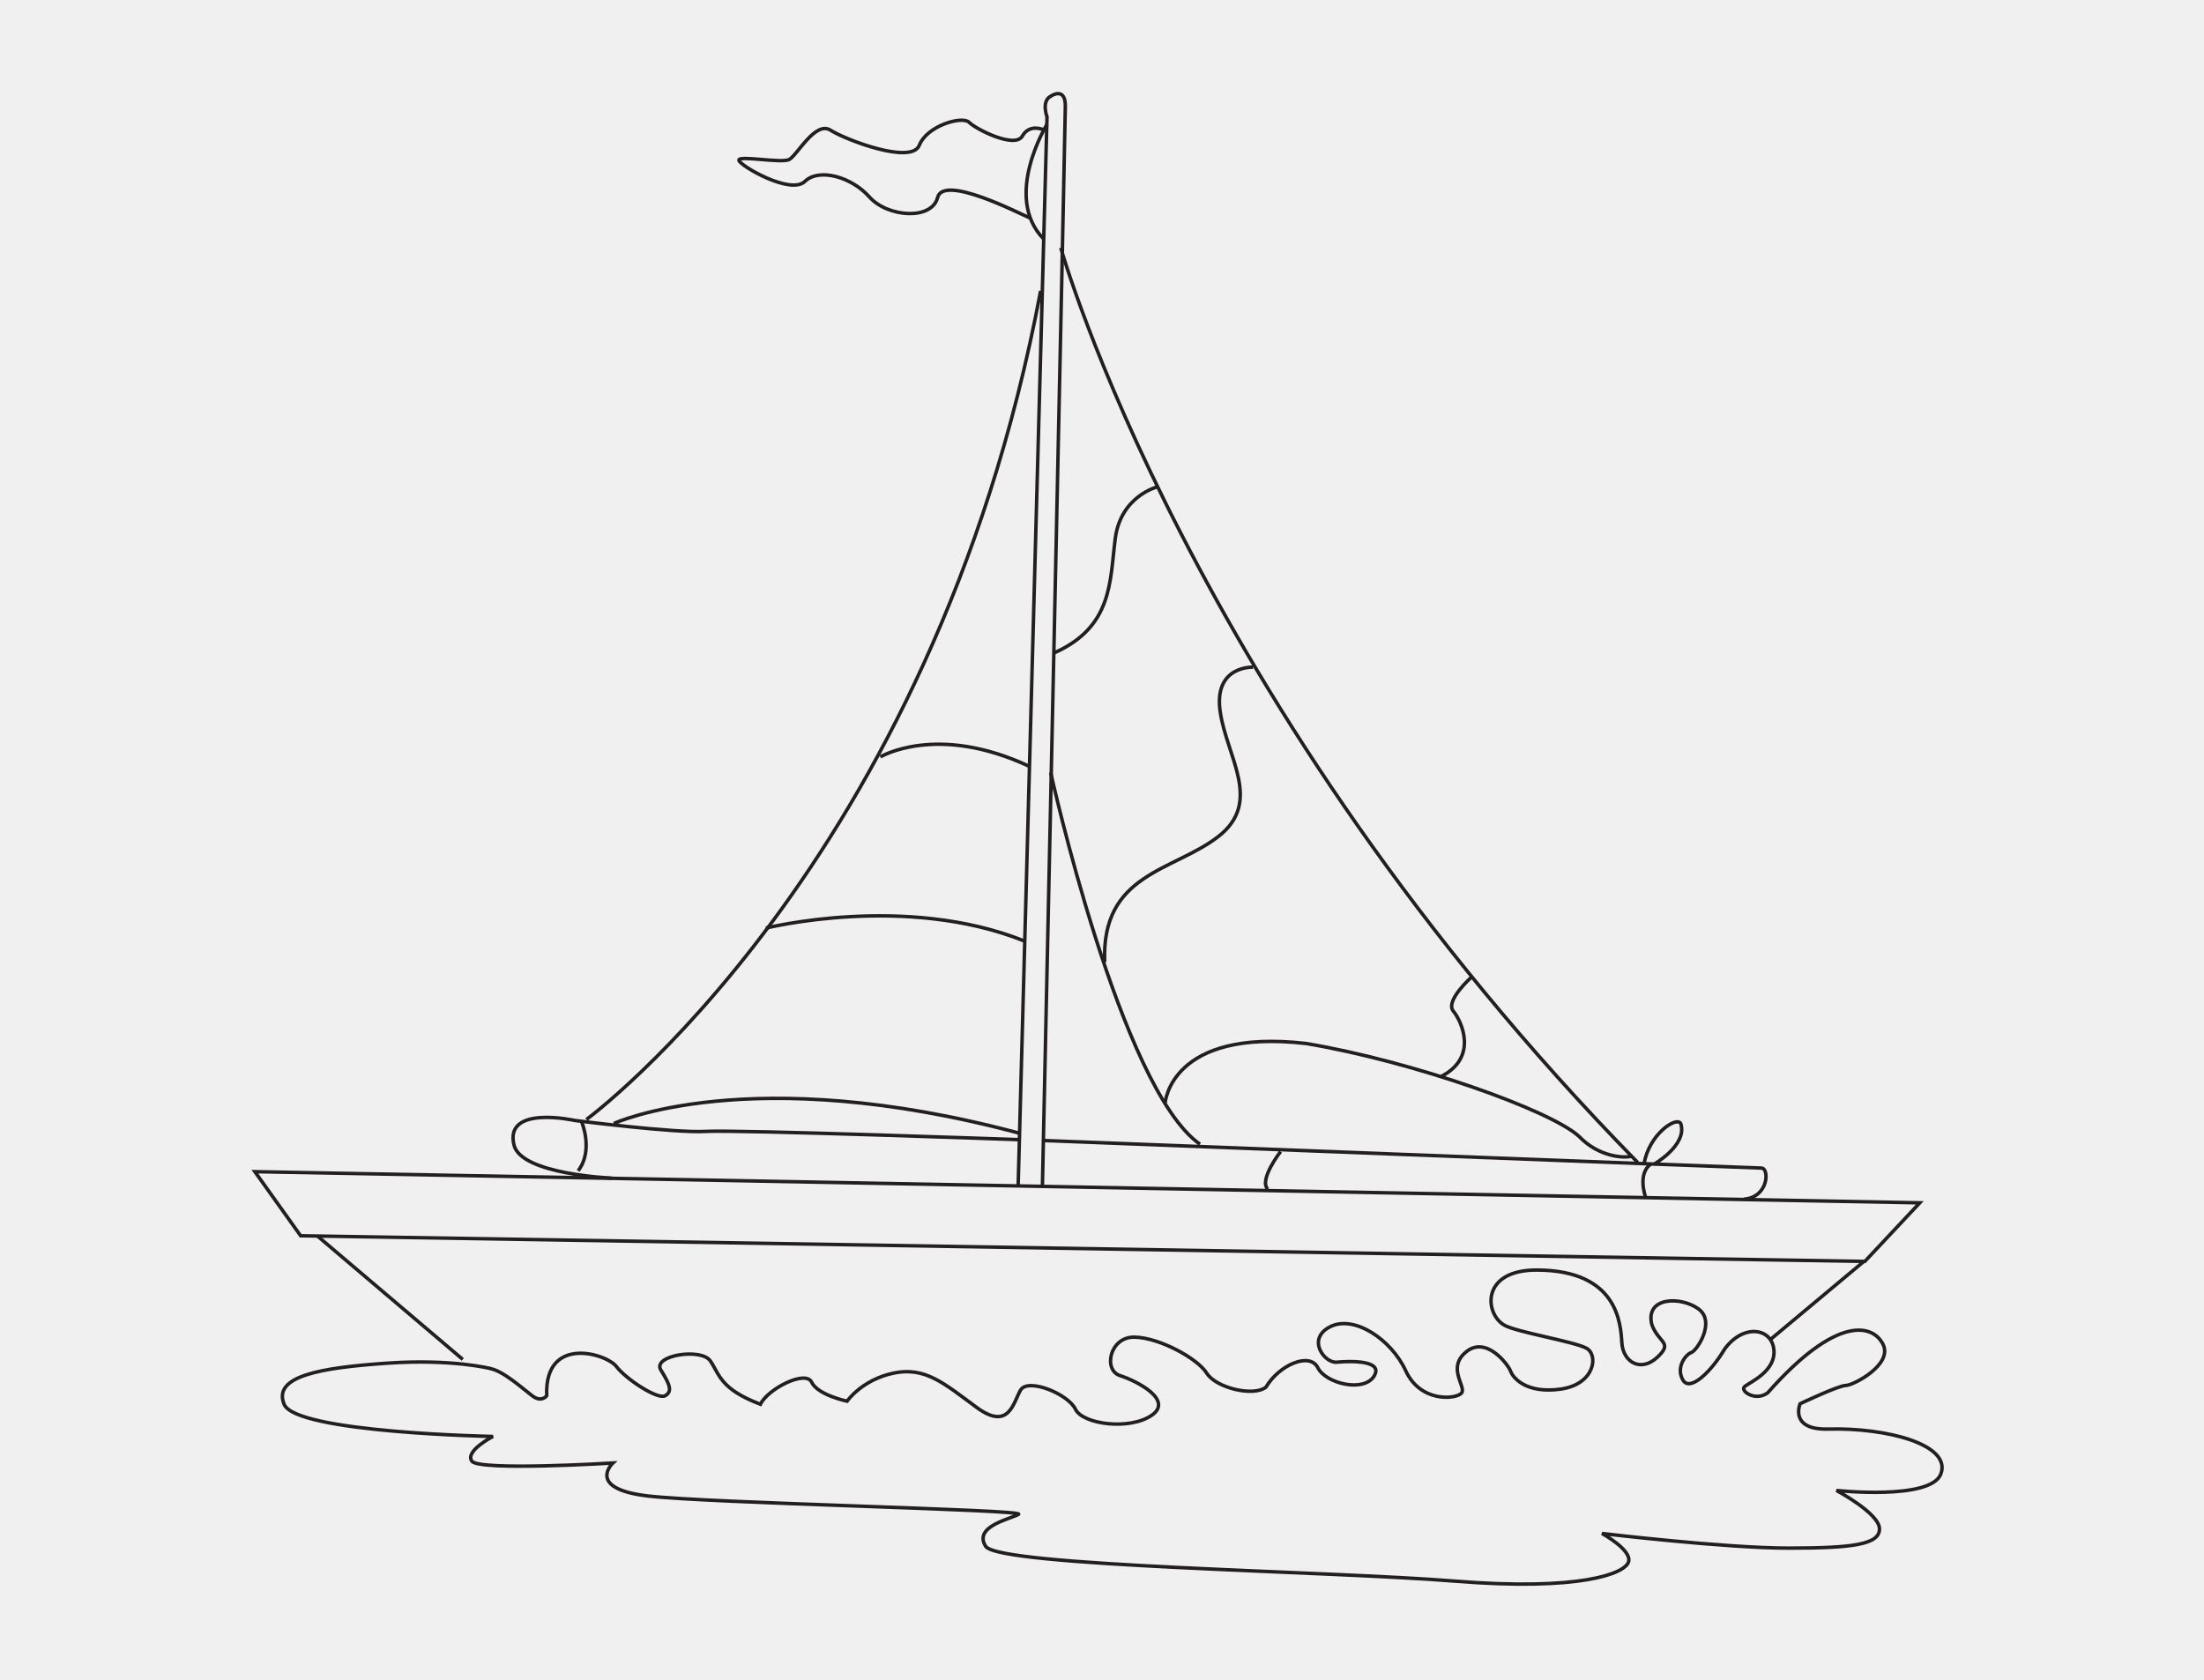
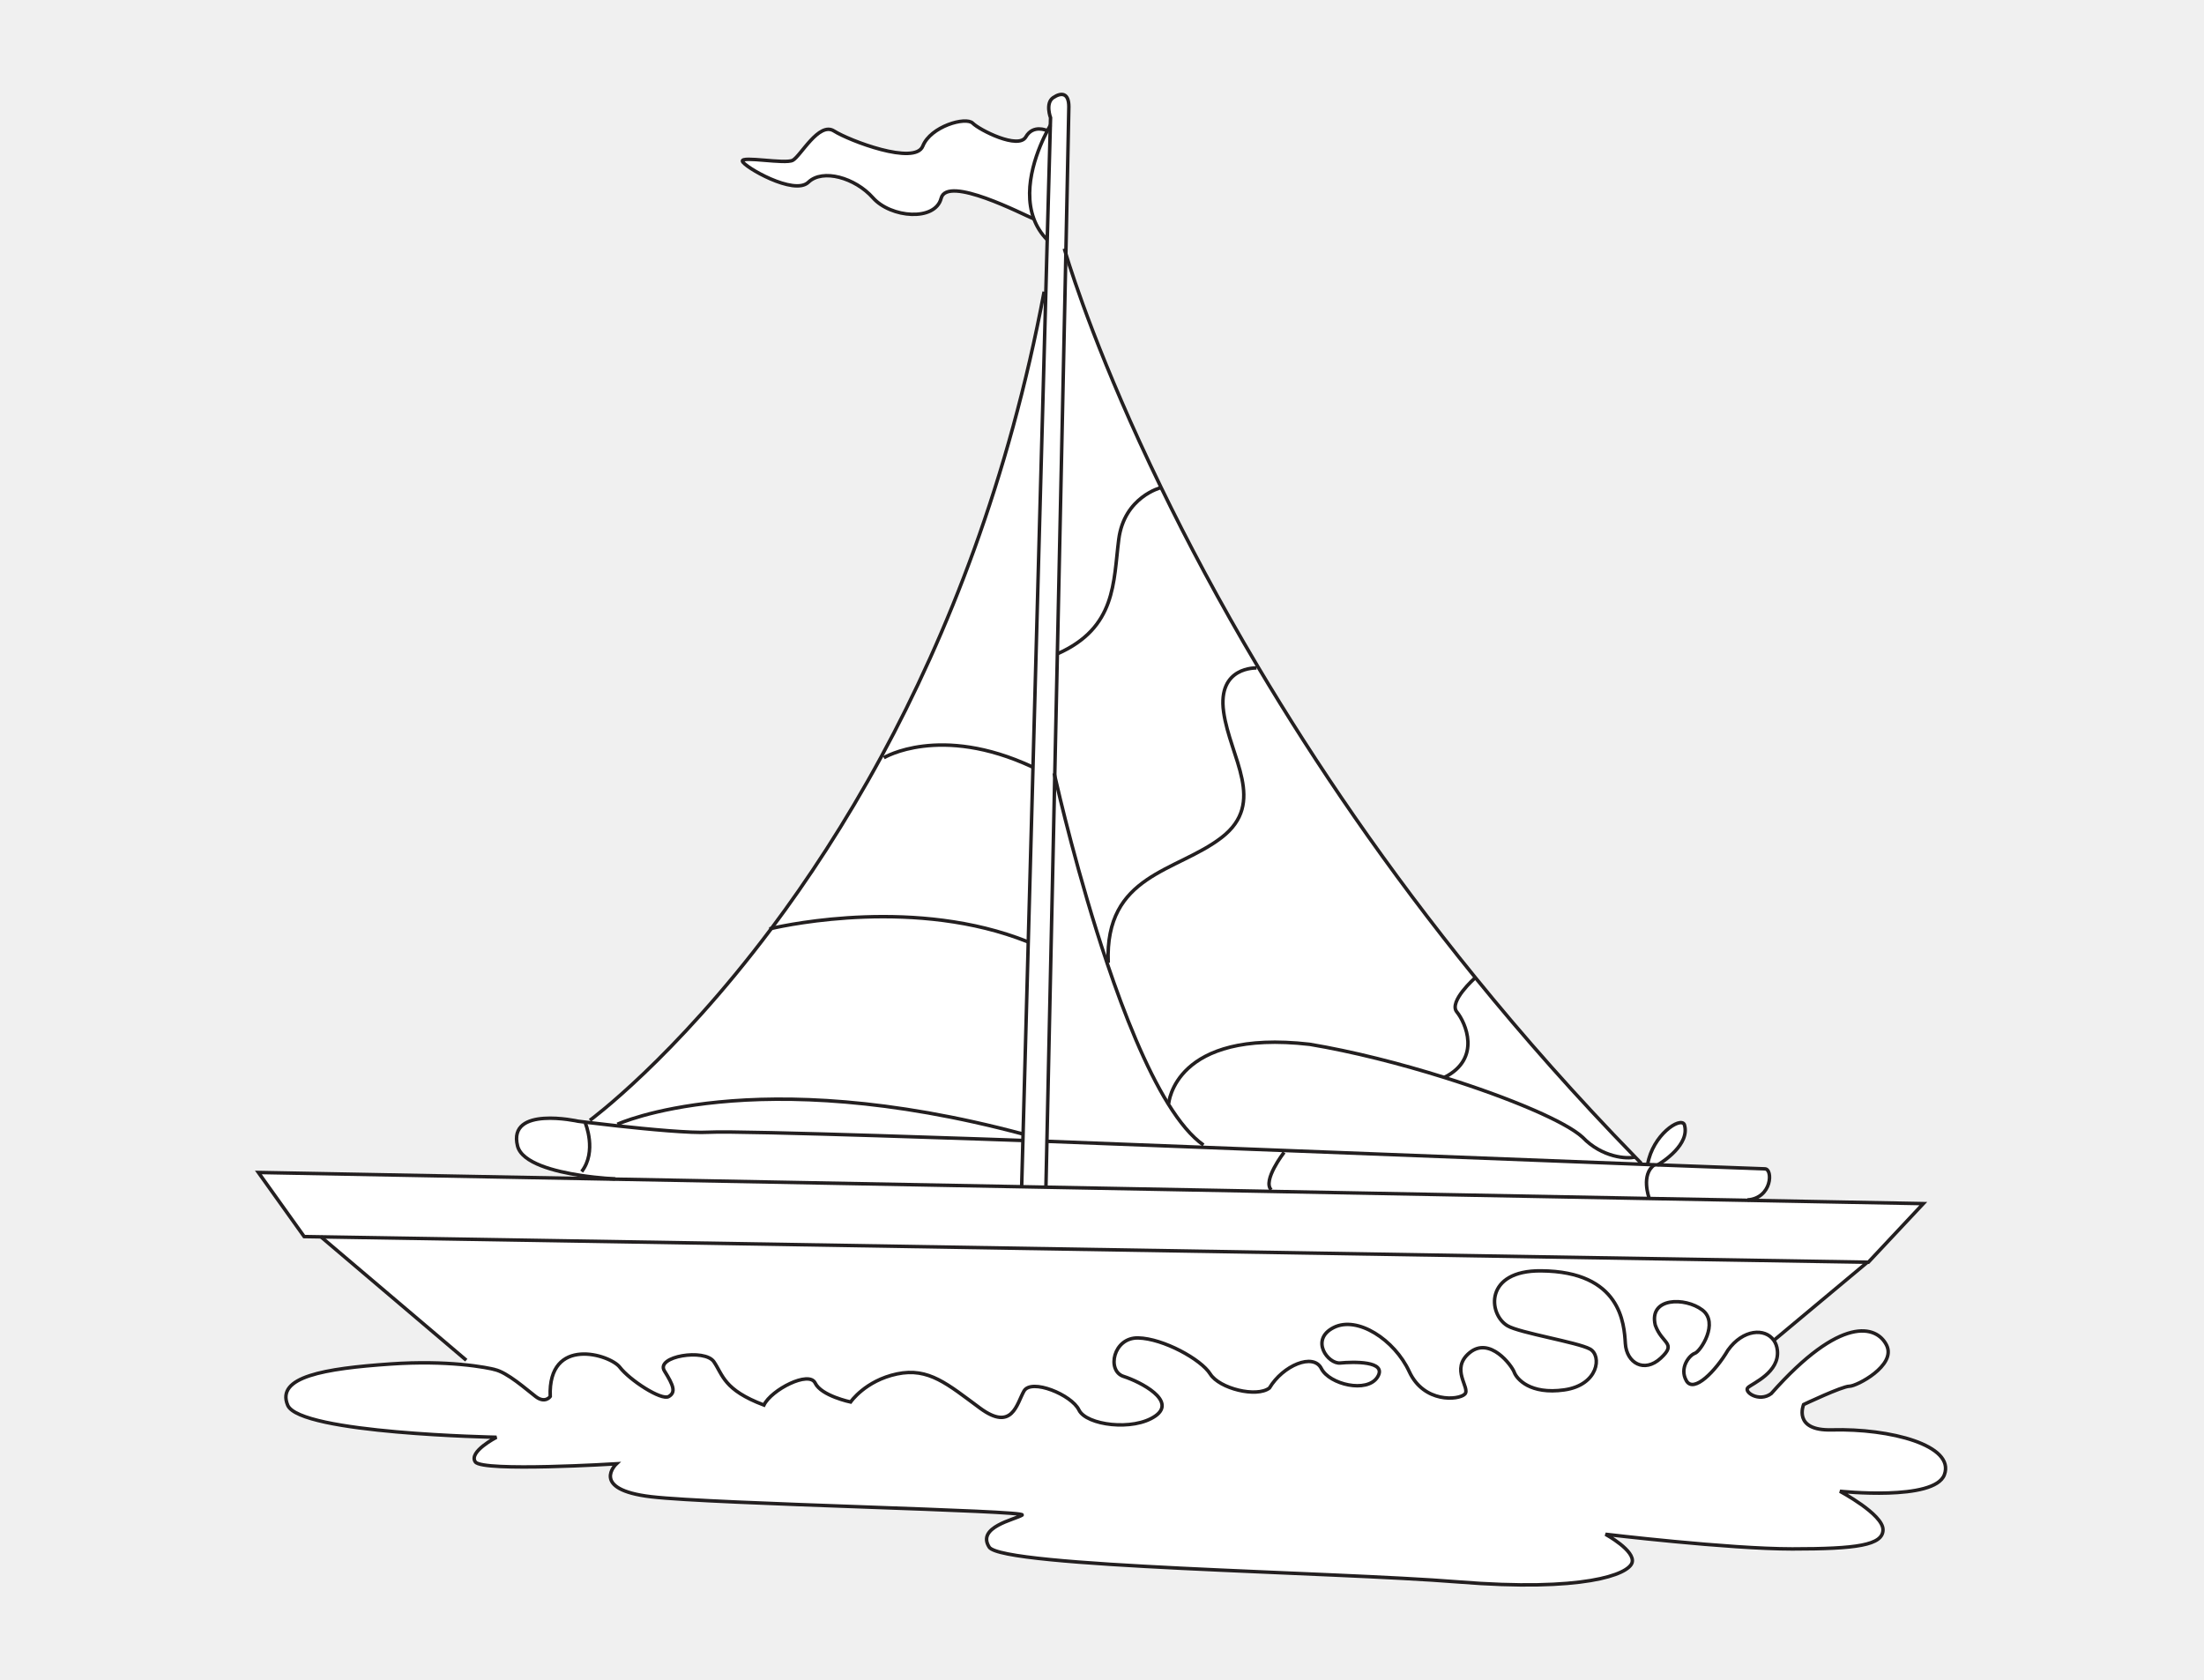
<svg xmlns="http://www.w3.org/2000/svg" id="Layer_1" version="1.1" viewBox="0 0 633.25 482.6">
  <defs>
    <style>
      .st0 {
+         fill: #fff;
+       }
+ 
+       .st1 {
        fill: none;
        stroke: #231f20;
      }
    </style>
  </defs>
  <g>
-     <path class="st0" d="M175.76,338.56s-25.96-1.05-28.07-9.47c-2.91-11.64,17.37-7.11,17.37-7.11,0,0,28.68,3.68,37.63,3.16,8.95-.53,89.99,2.37,89.99,2.37" />
-     <path class="st0" d="M300.13,327.77s203.57,7.9,205.94,7.9,2.11,8.42-5,8.94" />
-     <path class="st0" d="M292.54,340.53l8.29-306.93s-1.58-4.21.79-5.79c2.37-1.58,4.47-1.32,4.47,2.63s-6.58,310.22-6.58,310.22" />
-     <path class="st0" d="M167.16,322.51s3.42,8.16-1.05,13.95" />
-     <path class="st0" d="M168.48,321.72s99.46-72.89,130.51-238.13" />
-     <path class="st0" d="M304.78,71.22s36.84,131.3,165.77,262.86" />
-     <path class="st0" d="M472.78,343.95s-2.44-6.74,1.63-9.5" />
-     <path class="st0" d="M475.15,334.61s9.74-5.53,7.77-11.71c-1.19-2.24-9.08,3.02-10.53,11.45" />
+     <path class="st0" d="M509.65,385.19c.54.77.9,1.72,1.02,2.83.7,6.32-7.02,9.47-8.42,10.7s3.16,4.39,6.66,1.76c20-22.63,30.35-19.65,33.16-13.86,2.81,5.79-8.6,11.75-10.7,11.75s-13.16,5.26-13.16,5.26c0,0-3.22,7.58,8.07,7.28,16.86-.45,35.52,4.47,32.37,12.9-2.87,7.65-30,4.74-30,4.74,0,0,12.37,6.58,12.37,11.05s-7.63,5.52-26.05,5.52-53.68-4.21-53.68-4.21c0,0,8.68,4.74,7.63,8.16s-13.95,8.42-49.99,5.53c-36.05-2.9-131.04-4.21-134.72-10-3.68-5.79,7.37-7.89,9.47-9.21s-88.68-3.16-106.57-5.26c-17.89-2.11-10-9.47-10-9.47,0,0-38.42,2.36-40.52-.53s6.06-7.1,6.06-7.1c0,0-56.57-1.05-59.99-9.21s10.52-10.53,29.47-11.84c8.33-.58,15.14-.34,20.15.11,5.8.51,9.19,1.31,9.75,1.45v.02c3.71.76,9.24,5.77,11.89,7.78,2.72,2.07,4.17-.01,4.17-.01-.7-17.54,17.19-12.1,20-8.42s11.93,9.64,14.04,8.42,1.4-3.16-1.23-7.37,11.58-6.49,14.21-2.63,2.8,8.07,14.38,12.45c2.11-4.39,12.98-10,14.73-6.32,1.76,3.68,10.17,5.44,10.17,5.44,0,0,4.21-6.14,13.34-8.07,9.12-1.92,14.56,2.99,23.85,9.83s10.53-1.23,12.63-4.91c2.11-3.68,13.68,1.05,15.79,5.44s15.61,6.14,21.93,1.75c6.31-4.38-4.21-9.82-9.12-11.4s-2.98-11.22,4.21-11.05,18.07,6.14,20.7,10.35c2.63,4.21,13.33,6.85,17.01,4.04,3.86-6.49,12.63-10.17,14.91-5.61s13.16,7.19,16.14,2.46c2.98-4.74-7.19-4.38-10.7-4.04-3.51.35-8.77-6.67-1.93-10.17,6.84-3.51,17.54,3.51,21.75,12.63,4.21,9.12,14.21,8.24,15.96,6.49s-4.38-7.19,1.4-11.92c5.79-4.74,12.1,3.68,12.8,5.61s4.56,6.49,14.39,5.09c9.82-1.4,10.88-9.83,7.37-11.75-3.51-1.93-20.24-4.62-23.68-6.67-5.62-3.33-6.67-15.96,9.65-15.79,22.98.17,23.86,15.26,24.2,20.87.35,5.62,5.44,8.6,10.18,4.21,4.73-4.39.35-4.03-1.58-9.47-1.93-8.07,8.6-8.07,13.5-4.38,4.91,3.69-.52,11.93-2.11,12.46-1.58.52-4.56,4.21-2.45,7.89s8.42-2.81,11.93-8.77c4.33-6.07,10.7-6.43,13.19-2.83Z" />
+     <polygon class="st0" points="536.54 362.73 92.22 355.44 87.39 355.36 74.24 336.94 176.77 338.86 293.54 341.04 300.51 341.17 365.25 342.38 473.79 344.42 502.08 344.94 552.6 345.89 536.81 362.73 536.54 362.73" />
+     <path class="st0" d="M142.03,393.54c-.56-.14-3.95-.94-9.75-1.45l1.3-1.53-41.36-35.12,444.32,7.29-26.89,22.46c-2.49-3.6-8.86-3.24-13.19,2.83-3.51,5.96-9.82,12.45-11.93,8.77s.87-7.37,2.45-7.89c1.59-.53,7.02-8.77,2.11-12.46-4.9-3.69-15.43-3.69-13.5,4.38,1.93,5.44,6.31,5.08,1.58,9.47-4.74,4.39-9.83,1.41-10.18-4.21-.34-5.61-1.22-20.7-24.2-20.87-16.32-.17-15.27,12.46-9.65,15.79,3.44,2.05,20.17,4.74,23.68,6.67,3.51,1.92,2.45,10.35-7.37,11.75-9.83,1.4-13.69-3.16-14.39-5.09s-7.01-10.35-12.8-5.61c-5.78,4.73.35,10.17-1.4,11.92s-11.75,2.63-15.96-6.49c-4.21-9.12-14.91-16.14-21.75-12.63-6.84,3.5-1.58,10.52,1.93,10.17,3.51-.34,13.68-.7,10.7,4.04-2.98,4.73-13.86,2.1-16.14-2.46s-11.05-.88-14.91,5.61c-3.68,2.81-14.38.17-17.01-4.04-2.63-4.21-13.51-10.18-20.7-10.35s-9.12,9.47-4.21,11.05,15.43,7.02,9.12,11.4c-6.32,4.39-19.82,2.64-21.93-1.75s-13.68-9.12-15.79-5.44c-2.1,3.68-3.34,11.75-12.63,4.91s-14.73-11.75-23.85-9.83c-9.13,1.93-13.34,8.07-13.34,8.07,0,0-8.41-1.76-10.17-5.44-1.75-3.68-12.62,1.93-14.73,6.32-11.58-4.38-11.75-8.59-14.38-12.45s-16.84-1.58-14.21,2.63,3.34,6.15,1.23,7.37-11.23-4.74-14.04-8.42-20.7-9.12-20,8.42c0,0-1.45,2.08-4.17.01-2.65-2.01-8.18-7.02-11.89-7.78v-.02Z" />
+     <path class="st0" d="M476.3,334.76c18.1.69,30.21,1.14,30.78,1.14,2.37,0,2.11,8.42-5,8.94v.1l-28.29-.52v-.24s-2.41-6.67,1.57-9.45c.32.01.63.02.94.03Z" />
+     <path class="st0" d="M475.36,334.73c-.64-.03-1.3-.06-1.96-.08v-.07c1.45-8.43,9.34-13.69,10.53-11.45,1.83,5.74-6.44,10.92-7.63,11.63-.31-.01-.62-.02-.94-.03Z" />
+     <path class="st0" d="M473.4,334.65c.66.02,1.32.05,1.96.08-3.98,2.78-1.57,9.45-1.57,9.45v.24l-108.54-2.04v-.43c-2.63-2.63,3.69-10.79,3.69-10.79l.02-.54c34.26,1.33,74.43,2.88,102.59,3.96.63.02,1.24.05,1.85.07Z" />
+     <path class="st0" d="M469.79,332.49c.58.61,1.17,1.21,1.77,1.82v.27c-28.17-1.08-68.34-2.63-102.6-3.96-8.15-.31-15.97-.61-23.21-.89h0s.03-.68.03-.68c-3.46-2.42-6.85-6.55-10.12-11.81l.12-.08s1.58-21.52,40.52-17.05c12.35,2.06,26.14,5.58,38.75,9.54,18.7,5.86,34.79,12.68,39.66,17.17,5.62,5.88,12.92,6.3,15.08,5.67Z" />
+     <path class="st0" d="M469.79,332.49c-2.16.63-9.46.21-15.08-5.67-4.87-4.49-20.96-11.31-39.66-17.17l.02-.07c10.7-5.44,5.96-15.79,3.51-18.77-2.46-2.98,5.26-9.82,5.26-9.82l.06-.05c13.79,16.97,29.04,34.25,45.89,51.55Z" />
+     <path class="st0" d="M423.9,280.94l-.06.05s-7.72,6.84-5.26,9.82c2.45,2.98,7.19,13.33-3.51,18.77l-.02.07c-12.61-3.96-26.4-7.48-38.75-9.54-38.94-4.47-40.52,17.05-40.52,17.05l-.12.08c-6.5-10.48-12.51-25.46-17.56-40.44l.31-.11c-1.04-25.53,19.74-26.05,32.63-36.05,12.9-10,2.37-22.89.53-36.05s9.47-12.63,9.47-12.63l.44-.26c16.31,27.41,36.85,57.78,62.42,89.24Z" />
+     <path class="st0" d="M368.96,330.62l-.02.54s-6.32,8.16-3.68,10.79v.43s-64.75-1.21-64.75-1.21v-.28s.11-4.68.29-12.89h.34s18.59.72,44.61,1.72h0c7.24.29,15.06.59,23.21.9Z" />
+     <path class="st0" d="M361.48,191.7l-.44.26s-11.31-.53-9.47,12.63,12.37,26.05-.53,36.05c-12.89,10-33.67,10.52-32.63,36.05l-.31.11c-8.33-24.7-14.04-49.4-15.05-53.86.24-11.49.5-23.26.75-35.05h.01c16.97-7.5,16.05-20.65,17.63-32.89s12.11-14.87,12.11-14.87l.06-.03c7.47,15.39,16.68,32.8,27.87,51.6Z" />
+     <path class="st0" d="M345.78,329.05l-.03.67c-26.02-1-44.61-1.72-44.61-1.72h-.34c.42-19.82,1.29-60.24,2.25-105.06,1.01,4.46,6.72,29.16,15.05,53.86,5.05,14.98,11.06,29.96,17.56,40.44,3.27,5.26,6.66,9.39,10.12,11.81Z" />
+     <path class="st0" d="M333.61,140.1l-.06.03s-10.53,2.63-12.11,14.87-.66,25.39-17.63,32.89h-.01c.9-42.29,1.8-84.79,2.44-114.93,1.88,6.2,9.9,31.18,27.37,67.14Z" />
+     <path class="st0" d="M306.24,72.95s-.01,0,0,.01c-.64,30.14-1.54,72.64-2.44,114.93-.25,11.79-.51,23.56-.75,35.05-.96,44.82-1.83,85.24-2.25,105.06-.18,8.21-.28,12.89-.28,12.89v.28s-6.98-.13-6.98-.13v-.28s.36-13.01.36-13.01l.05-1.85,1.49-55.27,1.36-50.24,3.69-136.56.4-14.91.89-32.9.06-2.19s-1.58-4.21.79-5.79,4.47-1.32,4.47,2.63c0,.9-.34,17.36-.86,42.28Z" />
+     <path class="st0" d="M301.78,36.02l-.89,32.9c-1.82-1.85-3.06-3.9-3.85-6.05-3.56-9.56,1.66-21.07,3.88-25.29.43-.82.75-1.36.86-1.56Z" />
+     <path class="st0" d="M300.79,37.51l.13.07c-2.22,4.22-7.44,15.73-3.88,25.29l-.05.02c-2.9-1.18-24.87-12.63-26.58-5.92s-14.47,5.66-19.6-.13-14.47-8.42-18.55-4.47-18.55-4.47-18.95-6.05,12.23.93,14.47-.26c2.24-1.18,7.5-11.18,11.84-8.42s23.28,10,25.52,4.34c2.23-5.66,12.36-8.55,14.34-6.58,1.97,1.98,13.15,7.63,15.26,3.95,2.1-3.68,6.05-1.84,6.05-1.84Z" />
+     <path class="st0" d="M300.49,83.83l-3.69,136.56h-.22c-26.58-12.38-42.63-2.64-42.63-2.64l-.68-.41c18.99-35.03,36.54-79.3,46.73-133.52h.49Z" />
+     <path class="st0" d="M296.8,220.39l-1.36,50.24h-.18c-31.78-12.71-68.54-4.98-73.61-3.82,10.31-13.77,21.18-30.22,31.62-49.47l.68.41s16.05-9.74,42.63,2.63h.22Z" />
+     <path class="st0" d="M295.44,270.63l-1.49,55.27c-77.63-20.79-116.57-2.81-116.57-2.81l-.05.45c-3.14-.35-5.92-.67-7.93-.92l.09-.67s24.02-17.61,52.16-55.14c5.07-1.16,41.83-8.89,73.61,3.82h.18Z" />
+     <path class="st0" d="M293.95,325.9l-.05,1.85h-.21s-81.04-2.91-89.99-2.38c-5.25.31-17.31-.84-26.37-1.83l.05-.45s38.94-17.98,116.57,2.81Z" />
+     <path class="st0" d="M293.9,327.75l-.35,13.01v.28s-116.78-2.18-116.78-2.18v-.07s-4.46-.18-9.83-.99l.18-1.11c4.47-5.79,1.05-13.95,1.05-13.95l.04-.26c.36.04.76.09,1.19.14,2.01.25,4.79.57,7.93.92,9.06.99,21.12,2.14,26.37,1.83,8.95-.53,89.99,2.37,89.99,2.37h.21Z" />
+     <path class="st0" d="M168.21,322.48l-.04.26s3.42,8.16-1.05,13.95l-.18,1.11c-7.59-1.15-17-3.55-18.24-8.48-2.91-11.64,17.37-7.11,17.37-7.11,0,0,.79.1,2.14.27Z" />
  </g>
-   <polygon class="st0" points="73.23 336.71 86.38 355.13 535.8 362.5 551.59 345.66 73.23 336.71" />
-   <line class="st0" x1="535.68" y1="362.37" x2="508.44" y2="385.13" />
-   <line class="st0" x1="91.12" y1="355.13" x2="132.96" y2="390.66" />
  <g>
-     <path class="st0" d="M140.73,393.28c3.7.54,9.46,5.77,12.18,7.83,2.72,2.07,4.17-.01,4.17-.01-.7-17.54,17.19-12.1,20-8.42s11.93,9.64,14.04,8.42,1.4-3.16-1.23-7.37c-2.63-4.21,11.58-6.49,14.21-2.63s2.8,8.07,14.38,12.45c2.11-4.39,12.98-10,14.73-6.32,1.76,3.68,10.17,5.44,10.17,5.44,0,0,4.21-6.14,13.34-8.07,9.12-1.92,14.56,2.99,23.85,9.83s10.53-1.23,12.63-4.91c2.11-3.68,13.68,1.05,15.79,5.44,2.11,4.39,15.61,6.14,21.93,1.75,6.31-4.38-4.21-9.82-9.12-11.4s-2.98-11.22,4.21-11.05,18.07,6.14,20.7,10.35,13.33,6.85,17.01,4.04c3.86-6.49,12.63-10.17,14.91-5.61,2.28,4.56,13.16,7.19,16.14,2.46,2.98-4.74-7.19-4.38-10.7-4.04-3.51.35-8.77-6.67-1.93-10.17,6.84-3.51,17.54,3.51,21.75,12.63s14.21,8.24,15.96,6.49-4.38-7.19,1.4-11.92c5.79-4.74,12.1,3.68,12.8,5.61.7,1.93,4.56,6.49,14.39,5.09,9.82-1.4,10.88-9.83,7.37-11.75-3.51-1.93-20.24-4.62-23.68-6.67-5.62-3.33-6.67-15.96,9.65-15.79,22.98.17,23.86,15.26,24.2,20.87.35,5.62,5.44,8.6,10.18,4.21,4.73-4.39.35-4.03-1.58-9.47-1.93-8.07,8.6-8.07,13.5-4.38,4.91,3.69-.52,11.93-2.11,12.46-1.58.52-4.56,4.21-2.45,7.89,2.11,3.68,8.42-2.81,11.93-8.77,5.26-7.37,13.51-6.32,14.21,0,.7,6.32-7.02,9.47-8.42,10.7-1.4,1.23,3.16,4.39,6.66,1.76,20-22.63,30.35-19.65,33.16-13.86s-8.6,11.75-10.7,11.75-13.16,5.26-13.16,5.26c0,0-3.22,7.58,8.07,7.28,16.86-.45,35.52,4.47,32.37,12.9-2.87,7.65-30,4.74-30,4.74,0,0,12.37,6.58,12.37,11.05s-7.63,5.52-26.05,5.52-53.68-4.21-53.68-4.21c0,0,8.68,4.74,7.63,8.16s-13.95,8.42-49.99,5.53c-36.05-2.9-131.04-4.21-134.72-10-3.68-5.79,7.37-7.89,9.47-9.21,2.1-1.32-88.68-3.16-106.57-5.26-17.89-2.11-10-9.47-10-9.47,0,0-38.42,2.36-40.52-.53-2.1-2.89,6.06-7.1,6.06-7.1,0,0-56.57-1.05-59.99-9.21-3.42-8.16,10.52-10.53,29.47-11.84,18.94-1.32,29.99,1.58,29.99,1.58" />
-     <path class="st0" d="M176.37,322.86s38.94-17.98,116.57,2.81" />
-     <path class="st0" d="M220.05,266.72s39.99-10,74.2,3.68" />
-     <path class="st0" d="M252.94,217.52s16.05-9.74,42.63,2.63" />
-     <path class="st0" d="M332.54,139.9s-10.53,2.63-12.11,14.87c-1.58,12.24-.66,25.39-17.63,32.89" />
-     <path class="st0" d="M301.88,221.99s20,90.78,42.89,106.83" />
-     <path class="st0" d="M367.93,330.93s-6.32,8.16-3.68,10.79" />
-     <path class="st0" d="M334.77,316.93s1.58-21.52,40.52-17.05c30.65,5.13,70.26,19.2,78.41,26.71,5.66,5.92,13.03,6.31,15.13,5.66" />
-     <path class="st0" d="M422.83,280.76s-7.72,6.84-5.26,9.82c2.45,2.98,7.19,13.33-3.51,18.77" />
-     <path class="st0" d="M360.03,191.73s-11.31-.53-9.47,12.63,12.37,26.05-.53,36.05c-12.89,10-33.67,10.52-32.63,36.05" />
-     <path class="st0" d="M300.83,35.7s-12.89,20.92-.92,33.02" />
-     <path class="st0" d="M299.78,37.28s-3.95-1.84-6.05,1.84c-2.11,3.68-13.29-1.97-15.26-3.95-1.98-1.97-12.11.92-14.34,6.58-2.24,5.66-21.18-1.58-25.52-4.34-4.34-2.76-9.6,7.24-11.84,8.42-2.24,1.19-14.87-1.32-14.47.26.4,1.58,14.87,10,18.95,6.05s13.42-1.32,18.55,4.47,17.89,6.84,19.6.13,23.68,4.74,26.58,5.92" />
+     <path class="st1" d="M176.77,338.79s-4.46-.18-9.83-.99c-7.59-1.15-17-3.55-18.24-8.48-2.91-11.64,17.37-7.11,17.37-7.11,0,0,.79.1,2.14.27.36.04.76.09,1.19.14,2.01.25,4.79.57,7.93.92,9.06.99,21.12,2.14,26.37,1.83,8.95-.53,89.99,2.37,89.99,2.37" />
+     <path class="st1" d="M301.14,328s18.59.72,44.61,1.72h0c7.24.29,15.06.59,23.21.9,34.26,1.33,74.43,2.88,102.59,3.96.63.02,1.24.05,1.85.07.66.02,1.32.05,1.96.08.32.01.63.02.94.03,18.1.69,30.21,1.14,30.78,1.14,2.37,0,2.11,8.42-5,8.94" />
+     <path class="st1" d="M306.24,72.96c-.64,30.14-1.54,72.64-2.44,114.93-.25,11.79-.51,23.56-.75,35.05-.96,44.82-1.83,85.24-2.25,105.06-.18,8.21-.28,12.89-.28,12.89" />
+     <path class="st1" d="M293.55,340.76l.35-13.01.05-1.85,1.49-55.27,1.36-50.24,3.69-136.56.4-14.91.89-32.9.06-2.19s-1.58-4.21.79-5.79,4.47-1.32,4.47,2.63c0,.9-.34,17.36-.86,42.28" />
+     <path class="st1" d="M168.17,322.74s3.42,8.16-1.05,13.95" />
+     <path class="st1" d="M169.49,321.95s24.02-17.61,52.16-55.14c10.31-13.77,21.18-30.22,31.62-49.47,18.99-35.03,36.54-79.3,46.73-133.52" />
+     <path class="st1" d="M305.79,71.45s.14.51.45,1.5c0,0-.01,0,0,.01,1.88,6.2,9.9,31.18,27.37,67.14,7.47,15.39,16.68,32.8,27.87,51.6,16.31,27.41,36.85,57.78,62.42,89.24,13.79,16.97,29.04,34.25,45.89,51.55.58.61,1.17,1.21,1.77,1.82" />
+     <path class="st1" d="M473.79,344.18s-2.41-6.67,1.57-9.45c.02-.02.04-.04.06-.05" />
+     <path class="st1" d="M476.16,334.84s.05-.03.14-.08c1.19-.71,9.46-5.89,7.63-11.63-1.19-2.24-9.08,3.02-10.53,11.45" />
+     <polygon class="st1" points="176.77 338.86 74.24 336.94 87.39 355.36 92.22 355.44 536.54 362.73 536.81 362.73 552.6 345.89 502.08 344.94 473.79 344.42 365.25 342.38 300.51 341.17 293.54 341.04 176.77 338.86" />
+     <polyline class="st1" points="536.69 362.6 536.54 362.73 509.65 385.19 509.45 385.36" />
+     <polyline class="st1" points="92.13 355.36 92.22 355.44 133.58 390.56 133.97 390.89" />
+     <path class="st1" d="M141.74,393.51c.1.01.19.03.29.05,3.71.76,9.24,5.77,11.89,7.78,2.72,2.07,4.17-.01,4.17-.01-.7-17.54,17.19-12.1,20-8.42s11.93,9.64,14.04,8.42,1.4-3.16-1.23-7.37,11.58-6.49,14.21-2.63,2.8,8.07,14.38,12.45c2.11-4.39,12.98-10,14.73-6.32,1.76,3.68,10.17,5.44,10.17,5.44,0,0,4.21-6.14,13.34-8.07,9.12-1.92,14.56,2.99,23.85,9.83s10.53-1.23,12.63-4.91c2.11-3.68,13.68,1.05,15.79,5.44s15.61,6.14,21.93,1.75c6.31-4.38-4.21-9.82-9.12-11.4s-2.98-11.22,4.21-11.05,18.07,6.14,20.7,10.35c2.63,4.21,13.33,6.85,17.01,4.04,3.86-6.49,12.63-10.17,14.91-5.61s13.16,7.19,16.14,2.46c2.98-4.74-7.19-4.38-10.7-4.04-3.51.35-8.77-6.67-1.93-10.17,6.84-3.51,17.54,3.51,21.75,12.63,4.21,9.12,14.21,8.24,15.96,6.49s-4.38-7.19,1.4-11.92c5.79-4.74,12.1,3.68,12.8,5.61s4.56,6.49,14.39,5.09c9.82-1.4,10.88-9.83,7.37-11.75-3.51-1.93-20.24-4.62-23.68-6.67-5.62-3.33-6.67-15.96,9.65-15.79,22.98.17,23.86,15.26,24.2,20.87.35,5.62,5.44,8.6,10.18,4.21,4.73-4.39.35-4.03-1.58-9.47-1.93-8.07,8.6-8.07,13.5-4.38,4.91,3.69-.52,11.93-2.11,12.46-1.58.52-4.56,4.21-2.45,7.89s8.42-2.81,11.93-8.77c4.33-6.07,10.7-6.43,13.19-2.83.54.77.9,1.72,1.02,2.83.7,6.32-7.02,9.47-8.42,10.7s3.16,4.39,6.66,1.76c20-22.63,30.35-19.65,33.16-13.86,2.81,5.79-8.6,11.75-10.7,11.75s-13.16,5.26-13.16,5.26c0,0-3.22,7.58,8.07,7.28,16.86-.45,35.52,4.47,32.37,12.9-2.87,7.65-30,4.74-30,4.74,0,0,12.37,6.58,12.37,11.05s-7.63,5.52-26.05,5.52-53.68-4.21-53.68-4.21c0,0,8.68,4.74,7.63,8.16s-13.95,8.42-49.99,5.53c-36.05-2.9-131.04-4.21-134.72-10-3.68-5.79,7.37-7.89,9.47-9.21s-88.68-3.16-106.57-5.26c-17.89-2.11-10-9.47-10-9.47,0,0-38.42,2.36-40.52-.53s6.06-7.1,6.06-7.1c0,0-56.57-1.05-59.99-9.21s10.52-10.53,29.47-11.84c8.33-.58,15.14-.34,20.15.11,5.8.51,9.19,1.31,9.75,1.45.06.01.09.02.09.02" />
+     <path class="st1" d="M177.38,323.09s38.94-17.98,116.57,2.81" />
+     <path class="st1" d="M221.06,266.95s.2-.05.59-.14c5.07-1.16,41.83-8.89,73.61,3.82" />
+     <path class="st1" d="M253.95,217.75s16.05-9.74,42.63,2.63" />
+     <path class="st1" d="M333.55,140.13s-10.53,2.63-12.11,14.87-.66,25.39-17.63,32.89" />
+     <path class="st1" d="M302.89,222.22s.05.25.16.72c1.01,4.46,6.72,29.16,15.05,53.86,5.05,14.98,11.06,29.96,17.56,40.44,3.27,5.26,6.66,9.39,10.12,11.81" />
+     <path class="st1" d="M368.94,331.16s-6.32,8.16-3.68,10.79" />
+     <path class="st1" d="M335.78,317.16s1.58-21.52,40.52-17.05c12.35,2.06,26.14,5.58,38.75,9.54,18.7,5.86,34.79,12.68,39.66,17.17,5.62,5.88,12.92,6.3,15.08,5.67.02,0,.03-.01.05-.01" />
+     <path class="st1" d="M423.84,280.99s-7.72,6.84-5.26,9.82c2.45,2.98,7.19,13.33-3.51,18.77" />
+     <path class="st1" d="M361.04,191.96s-11.31-.53-9.47,12.63,12.37,26.05-.53,36.05c-12.89,10-33.67,10.52-32.63,36.05" />
+     <path class="st1" d="M301.84,35.93l-.06.09c-.11.2-.43.74-.86,1.56-2.22,4.22-7.44,15.73-3.88,25.29.79,2.15,2.03,4.2,3.85,6.05l.03.03" />
+     <path class="st1" d="M300.79,37.51s-3.95-1.84-6.05,1.84c-2.11,3.68-13.29-1.97-15.26-3.95-1.98-1.97-12.11.92-14.34,6.58-2.24,5.66-21.18-1.58-25.52-4.34s-9.6,7.24-11.84,8.42c-2.24,1.19-14.87-1.32-14.47.26s14.87,10,18.95,6.05,13.42-1.32,18.55,4.47,17.89,6.84,19.6.13,23.68,4.74,26.58,5.92" />
  </g>
</svg>
